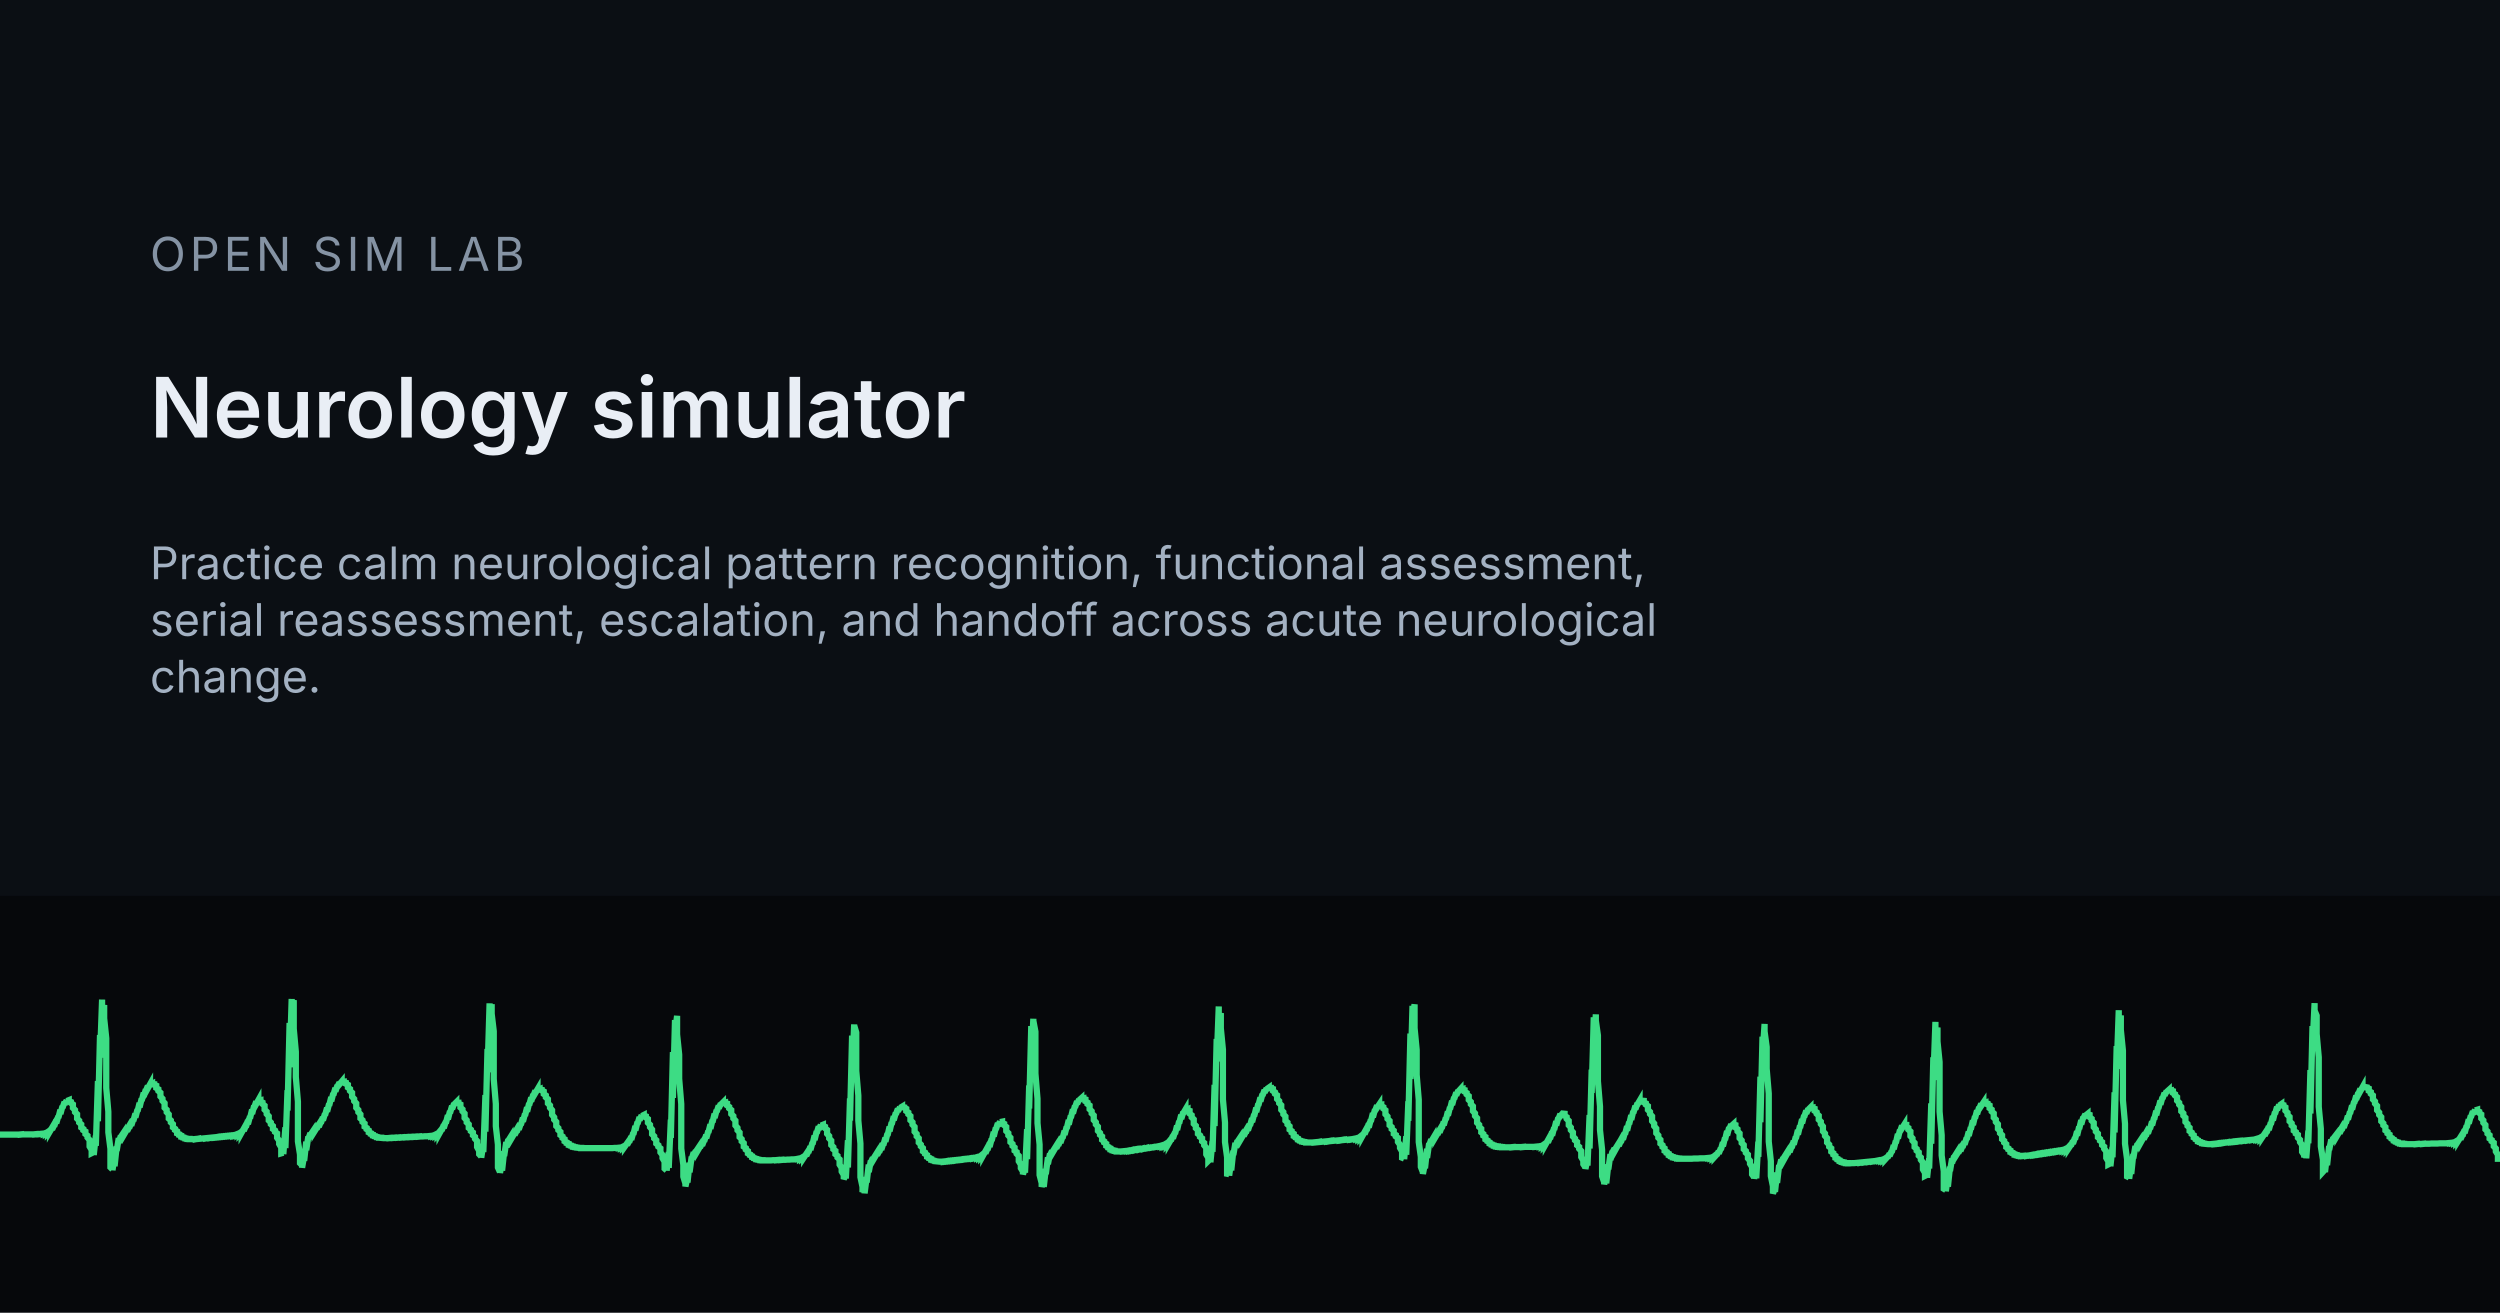
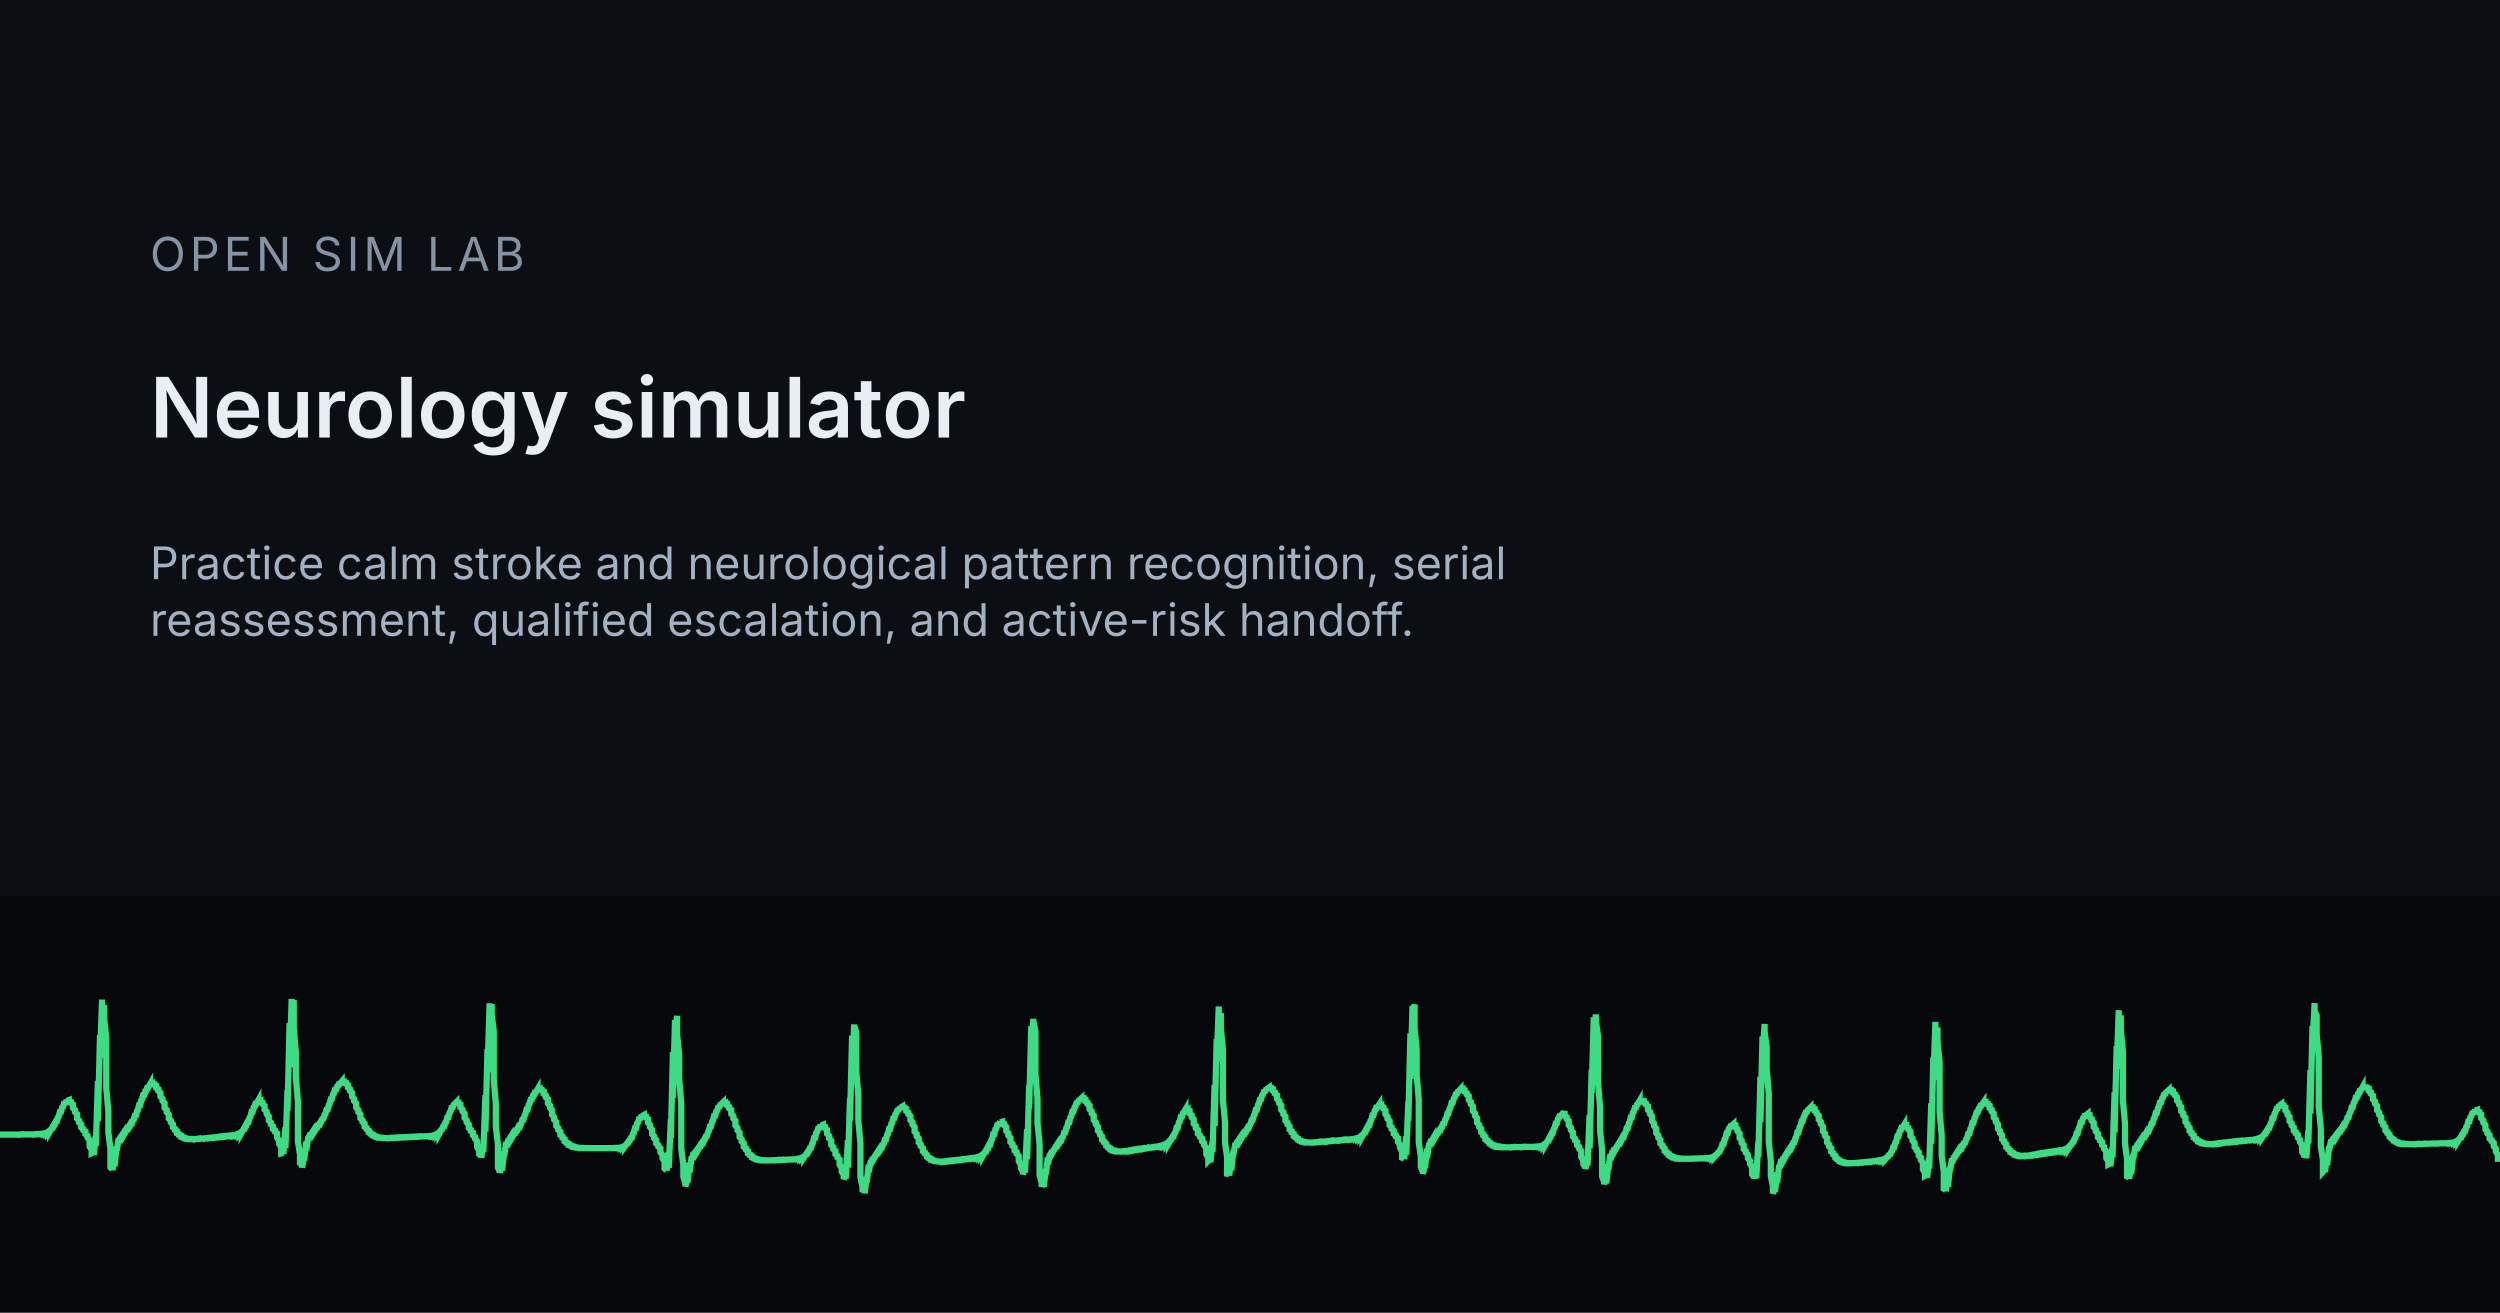
<svg xmlns="http://www.w3.org/2000/svg" width="1200" height="630" viewBox="0 0 1200 630">
  <rect width="1200" height="630" fill="#0B0F14" />
  <rect x="0" y="430" width="1200" height="200" fill="#06080B" />
  <g transform="translate(0 455)">
    <path d="M0 89.6 L0 89.6 L1 89.6 L1 89.6 L2 89.6 L2 89.6 L3 89.6 L3 89.6 L4 89.6 L4 89.6 L5 89.6 L5 89.6 L6 89.6 L6 89.6 L7 89.6 L7 89.6 L8 89.6 L8 89.6 L9 89.6 L9 89.6 L10 89.5 L10 89.6 L11 89.5 L11 89.5 L12 89.5 L12 89.5 L13 89.5 L13 89.5 L14 89.5 L14 89.5 L15 89.5 L15 89.5 L16 89.5 L16 89.5 L17 89.4 L17 89.5 L18 89.4 L18 89.4 L19 89.3 L19 89.4 L20 89.3 L20 89.3 L21 89.1 L21 89.2 L22 88.8 L22 89.0 L23 88.3 L23 88.7 L24 87.6 L24 88.0 L25 86.3 L25 87.2 L26 85.0 L26 85.7 L27 82.6 L27 84.2 L28 80.7 L28 81.6 L29 77.7 L29 79.7 L30 75.9 L30 76.8 L31 73.9 L31 75.1 L32 73.2 L32 73.5 L33 73.1 L33 73.5 L34 73.9 L34 74.4 L35 75.1 L35 76.8 L36 77.8 L36 78.8 L37 79.8 L37 81.9 L38 82.9 L38 83.8 L39 84.7 L39 86.2 L40 86.9 L40 87.5 L41 88.1 L41 89.3 L42 90.1 L42 91.0 L43 92.2 L43 95.3 L44 97.0 L44 98.5 L45 98.0 L45 99.4 L46 90.1 L46 95.0 L47 63.9 L47 83.2 L48 41.8 L48 52.7 L49 24.8 L49 32.7 L50 27.4 L50 33.8 L51 43.4 L51 67.2 L52 78.6 L52 88.5 L53 96.4 L53 105.3 L54 106.3 L54 106.7 L55 99.9 L55 104.8 L56 95.3 L56 97.4 L57 91.3 L57 93.5 L58 90.2 L58 90.7 L59 89.2 L59 89.8 L60 88.4 L60 88.8 L61 87.1 L61 88.0 L62 85.9 L62 86.5 L63 83.9 L63 85.3 L64 82.2 L64 83.1 L65 79.5 L65 81.4 L66 77.5 L66 78.5 L67 74.4 L67 76.5 L68 72.3 L68 73.4 L69 69.5 L69 71.4 L70 67.9 L70 68.7 L71 66.2 L71 67.3 L72 65.5 L72 65.7 L73 65.2 L73 65.3 L74 65.4 L74 65.7 L75 66.1 L75 67.2 L76 67.8 L76 68.6 L77 69.5 L77 71.3 L78 72.4 L78 73.4 L79 74.5 L79 76.7 L80 77.7 L80 78.8 L81 79.9 L81 81.9 L82 82.8 L82 83.7 L83 84.6 L83 86.1 L84 86.8 L84 87.4 L85 88.0 L85 89.0 L86 89.4 L86 89.8 L87 90.1 L87 90.7 L88 90.9 L88 91.1 L89 91.3 L89 91.5 L90 91.6 L90 91.7 L91 91.7 L91 91.8 L92 91.8 L92 91.8 L93 91.8 L93 91.8 L94 91.7 L94 91.8 L95 91.6 L95 91.7 L96 91.6 L96 91.6 L97 91.5 L97 91.5 L98 91.4 L98 91.4 L99 91.3 L99 91.4 L100 91.2 L100 91.2 L101 91.1 L101 91.2 L102 91.0 L102 91.0 L103 90.9 L103 91.0 L104 90.8 L104 90.9 L105 90.7 L105 90.8 L106 90.6 L106 90.7 L107 90.5 L107 90.6 L108 90.4 L108 90.5 L109 90.3 L109 90.4 L110 90.2 L110 90.3 L111 90.1 L111 90.2 L112 90.0 L112 90.1 L113 89.7 L113 89.9 L114 89.5 L114 89.6 L115 88.9 L115 89.3 L116 88.2 L116 88.6 L117 86.8 L117 87.8 L118 85.4 L118 86.1 L119 82.8 L119 84.6 L120 80.8 L120 81.8 L121 77.6 L121 79.7 L122 75.7 L122 76.6 L123 73.7 L123 74.9 L124 73.1 L124 73.3 L125 73.1 L125 73.7 L126 74.2 L126 74.9 L127 75.7 L127 77.6 L128 78.6 L128 79.7 L129 80.8 L129 82.8 L130 83.8 L130 84.6 L131 85.5 L131 86.9 L132 87.6 L132 88.3 L133 89.0 L133 91.1 L134 92.5 L134 94.1 L135 95.8 L135 98.6 L136 98.3 L136 99.0 L137 86.1 L137 96.1 L138 68.3 L138 78.1 L139 36.0 L139 57.3 L140 24.5 L140 28.4 L141 25.1 L141 38.8 L142 49.9 L142 62.0 L143 73.8 L143 92.9 L144 99.2 L144 103.3 L145 104.3 L145 105.5 L146 99.7 L146 102.2 L147 93.0 L147 97.1 L148 90.5 L148 91.6 L149 88.9 L149 89.8 L150 88.3 L150 88.6 L151 87.3 L151 88.0 L152 86.4 L152 86.9 L153 84.8 L153 85.9 L154 83.5 L154 84.2 L155 81.2 L155 82.8 L156 79.5 L156 80.4 L157 76.7 L157 78.6 L158 74.7 L158 75.7 L159 71.6 L159 73.6 L160 69.7 L160 70.7 L161 67.2 L161 68.9 L162 65.9 L162 66.5 L163 64.6 L163 65.4 L164 64.2 L164 64.3 L165 64.2 L165 64.4 L166 64.7 L166 65.2 L167 65.7 L167 67.0 L168 67.7 L168 68.6 L169 69.5 L169 71.4 L170 72.5 L170 73.5 L171 74.6 L171 76.7 L172 77.8 L172 78.8 L173 79.9 L173 81.8 L174 82.7 L174 83.5 L175 84.3 L175 85.8 L176 86.4 L176 87.0 L177 87.6 L177 88.5 L178 88.9 L178 89.3 L179 89.6 L179 90.1 L180 90.3 L180 90.5 L181 90.7 L181 90.9 L182 91.0 L182 91.1 L183 91.1 L183 91.2 L184 91.3 L184 91.3 L185 91.3 L185 91.3 L186 91.3 L186 91.3 L187 91.2 L187 91.3 L188 91.2 L188 91.2 L189 91.1 L189 91.2 L190 91.1 L190 91.1 L191 91.0 L191 91.1 L192 91.0 L192 91.0 L193 90.9 L193 91.0 L194 90.9 L194 90.9 L195 90.8 L195 90.9 L196 90.8 L196 90.8 L197 90.7 L197 90.8 L198 90.7 L198 90.7 L199 90.6 L199 90.7 L200 90.6 L200 90.6 L201 90.5 L201 90.6 L202 90.5 L202 90.5 L203 90.5 L203 90.5 L204 90.4 L204 90.4 L205 90.4 L205 90.4 L206 90.3 L206 90.3 L207 90.2 L207 90.3 L208 90.0 L208 90.1 L209 89.6 L209 89.9 L210 89.2 L210 89.4 L211 88.2 L211 88.9 L212 87.1 L212 87.7 L213 85.0 L213 86.5 L214 83.3 L214 84.2 L215 80.3 L215 82.3 L216 78.3 L216 79.3 L217 75.8 L217 77.4 L218 74.6 L218 75.1 L219 74.1 L219 74.3 L220 74.3 L220 74.6 L221 75.1 L221 76.6 L222 77.5 L222 78.4 L223 79.5 L223 81.6 L224 82.7 L224 83.7 L225 84.7 L225 86.4 L226 87.2 L226 87.9 L227 88.6 L227 89.9 L228 90.7 L228 91.6 L229 92.7 L229 95.6 L230 97.4 L230 99.0 L231 100.1 L231 100.7 L232 94.1 L232 98.0 L233 70.6 L233 88.2 L234 48.5 L234 59.7 L235 26.6 L235 38.3 L236 27.0 L236 31.6 L237 40.0 L237 63.0 L238 74.9 L238 85.6 L239 94.4 L239 105.4 L240 107.6 L240 108.0 L241 102.4 L241 106.9 L242 97.6 L242 99.9 L243 93.2 L243 95.7 L244 91.9 L244 92.5 L245 90.9 L245 91.5 L246 90.2 L246 90.6 L247 88.9 L247 89.8 L248 87.8 L248 88.4 L249 85.8 L249 87.2 L250 84.2 L250 85.0 L251 81.5 L251 83.4 L252 79.6 L252 80.6 L253 76.5 L253 78.6 L254 74.5 L254 75.5 L255 71.8 L255 73.6 L256 70.2 L256 71.0 L257 68.5 L257 69.6 L258 67.9 L258 68.2 L259 67.8 L259 67.9 L260 68.1 L260 68.4 L261 68.9 L261 70.1 L262 70.8 L262 71.7 L263 72.6 L263 74.6 L264 75.6 L264 76.7 L265 77.9 L265 80.1 L266 81.3 L266 82.4 L267 83.5 L267 85.5 L268 86.5 L268 87.4 L269 88.3 L269 89.8 L270 90.5 L270 91.2 L271 91.8 L271 92.8 L272 93.3 L272 93.7 L273 94.0 L273 94.6 L274 94.8 L274 95.0 L275 95.2 L275 95.5 L276 95.6 L276 95.7 L277 95.8 L277 95.9 L278 96.0 L278 96.0 L279 96.0 L279 96.1 L280 96.1 L280 96.1 L281 96.1 L281 96.1 L282 96.1 L282 96.1 L283 96.1 L283 96.1 L284 96.1 L284 96.1 L285 96.1 L285 96.1 L286 96.1 L286 96.1 L287 96.1 L287 96.1 L288 96.1 L288 96.1 L289 96.1 L289 96.1 L290 96.1 L290 96.1 L291 96.1 L291 96.1 L292 96.1 L292 96.1 L293 96.1 L293 96.1 L294 96.1 L294 96.1 L295 96.0 L295 96.0 L296 96.0 L296 96.0 L297 95.9 L297 96.0 L298 95.8 L298 95.9 L299 95.4 L299 95.7 L300 94.9 L300 95.2 L301 93.8 L301 94.6 L302 92.7 L302 93.3 L303 90.5 L303 92.1 L304 88.6 L304 89.6 L305 85.5 L305 87.6 L306 83.5 L306 84.5 L307 81.2 L307 82.7 L308 80.3 L308 80.7 L309 80.2 L309 80.4 L310 80.8 L310 81.4 L311 82.1 L311 83.9 L312 84.9 L312 86.0 L313 87.2 L313 89.4 L314 90.4 L314 91.4 L315 92.3 L315 93.9 L316 94.7 L316 95.4 L317 96.2 L317 98.1 L318 99.4 L318 100.9 L319 102.6 L319 105.9 L320 106.8 L320 106.9 L321 98.0 L321 105.6 L322 82.4 L322 91.2 L323 50.0 L323 72.0 L324 34.6 L324 40.8 L325 32.6 L325 41.5 L326 51.2 L326 62.8 L327 74.9 L327 96.3 L328 104.2 L328 109.8 L329 113.1 L329 114.5 L330 110.3 L330 112.6 L331 103.1 L331 107.7 L332 100.2 L332 101.4 L333 98.1 L333 99.3 L334 97.4 L334 97.8 L335 96.3 L335 97.1 L336 95.4 L336 95.9 L337 93.6 L337 94.9 L338 92.2 L338 92.9 L339 89.7 L339 91.4 L340 87.8 L340 88.7 L341 84.7 L341 86.8 L342 82.6 L342 83.7 L343 79.6 L343 81.6 L344 77.8 L344 78.7 L345 75.7 L345 77.0 L346 74.7 L346 75.2 L347 74.2 L347 74.4 L348 74.2 L348 74.4 L349 74.7 L349 75.6 L350 76.3 L350 77.0 L351 77.8 L351 79.7 L352 80.7 L352 81.8 L353 82.9 L353 85.2 L354 86.4 L354 87.5 L355 88.6 L355 90.8 L356 91.8 L356 92.8 L357 93.7 L357 95.4 L358 96.1 L358 96.8 L359 97.5 L359 98.6 L360 99.1 L360 99.5 L361 99.9 L361 100.5 L362 100.8 L362 101.0 L363 101.2 L363 101.5 L364 101.6 L364 101.7 L365 101.8 L365 101.9 L366 101.9 L366 102.0 L367 102.0 L367 102.0 L368 102.0 L368 102.0 L369 102.0 L369 102.0 L370 102.0 L370 102.0 L371 101.9 L371 101.9 L372 101.9 L372 101.9 L373 101.8 L373 101.9 L374 101.8 L374 101.8 L375 101.7 L375 101.8 L376 101.7 L376 101.7 L377 101.7 L377 101.7 L378 101.6 L378 101.6 L379 101.6 L379 101.6 L380 101.5 L380 101.5 L381 101.5 L381 101.5 L382 101.4 L382 101.4 L383 101.2 L383 101.3 L384 101.1 L384 101.2 L385 100.6 L385 100.9 L386 100.1 L386 100.4 L387 98.9 L387 99.8 L388 97.7 L388 98.3 L389 95.3 L389 97.0 L390 93.3 L390 94.3 L391 90.1 L391 92.2 L392 88.0 L392 89.0 L393 85.7 L393 87.1 L394 85.0 L394 85.3 L395 84.9 L395 85.3 L396 85.8 L396 86.5 L397 87.3 L397 89.2 L398 90.3 L398 91.4 L399 92.5 L399 94.6 L400 95.6 L400 96.6 L401 97.4 L401 99.0 L402 99.8 L402 100.6 L403 101.5 L403 104.0 L404 105.6 L404 107.3 L405 109.0 L405 111.0 L406 108.9 L406 110.7 L407 92.3 L407 105.4 L408 72.2 L408 82.9 L409 42.1 L409 60.9 L410 36.7 L410 37.2 L411 40.6 L411 59.0 L412 70.9 L412 82.9 L413 93.9 L413 110.0 L414 114.7 L414 117.2 L415 115.0 L415 117.8 L416 110.0 L416 112.6 L417 104.0 L417 107.6 L418 102.1 L418 102.9 L419 100.7 L419 101.5 L420 99.9 L420 100.3 L421 98.6 L421 99.5 L422 97.5 L422 98.1 L423 95.5 L423 96.9 L424 93.8 L424 94.7 L425 91.1 L425 93.0 L426 89.0 L426 90.1 L427 85.8 L427 88.0 L428 83.7 L428 84.8 L429 80.8 L429 82.7 L430 79.1 L430 79.9 L431 77.2 L431 78.4 L432 76.5 L432 76.8 L433 76.2 L433 76.3 L434 76.5 L434 76.7 L435 77.2 L435 78.3 L436 79.0 L436 79.8 L437 80.7 L437 82.7 L438 83.7 L438 84.8 L439 85.9 L439 88.2 L440 89.3 L440 90.4 L441 91.4 L441 93.4 L442 94.4 L442 95.2 L443 96.1 L443 97.6 L444 98.2 L444 98.8 L445 99.4 L445 100.3 L446 100.7 L446 101.0 L447 101.3 L447 101.8 L448 102.0 L448 102.1 L449 102.3 L449 102.4 L450 102.5 L450 102.5 L451 102.6 L451 102.6 L452 102.6 L452 102.6 L453 102.5 L453 102.6 L454 102.4 L454 102.5 L455 102.3 L455 102.4 L456 102.2 L456 102.3 L457 102.1 L457 102.2 L458 102.0 L458 102.1 L459 101.9 L459 102.0 L460 101.8 L460 101.8 L461 101.6 L461 101.7 L462 101.5 L462 101.6 L463 101.4 L463 101.5 L464 101.3 L464 101.3 L465 101.1 L465 101.2 L466 101.0 L466 101.1 L467 100.9 L467 101.0 L468 100.7 L468 100.8 L469 100.5 L469 100.7 L470 100.2 L470 100.4 L471 99.6 L471 100.1 L472 99.0 L472 99.4 L473 97.6 L473 98.6 L474 96.3 L474 97.0 L475 93.7 L475 95.5 L476 91.6 L476 92.6 L477 88.3 L477 90.5 L478 86.3 L478 87.2 L479 84.1 L479 85.4 L480 83.4 L480 83.6 L481 83.4 L481 83.9 L482 84.4 L482 85.1 L483 85.9 L483 87.9 L484 88.9 L484 90.0 L485 91.1 L485 93.2 L486 94.1 L486 95.0 L487 95.8 L487 97.3 L488 98.0 L488 98.8 L489 99.8 L489 102.4 L490 104.0 L490 105.7 L491 107.3 L491 108.7 L492 105.6 L492 107.9 L493 87.0 L493 101.4 L494 66.0 L494 77.1 L495 37.5 L495 54.8 L496 34.0 L496 34.9 L497 40.2 L497 60.3 L498 72.4 L498 84.1 L499 94.4 L499 109.0 L500 112.9 L500 114.7 L501 111.2 L501 114.7 L502 106.1 L502 108.6 L503 100.5 L503 103.8 L504 98.7 L504 99.5 L505 97.4 L505 98.2 L506 96.6 L506 97.0 L507 95.3 L507 96.2 L508 94.2 L508 94.8 L509 92.2 L509 93.6 L510 90.6 L510 91.4 L511 87.8 L511 89.7 L512 85.8 L512 86.8 L513 82.6 L513 84.8 L514 80.5 L514 81.6 L515 77.5 L515 79.5 L516 75.7 L516 76.6 L517 73.6 L517 74.9 L518 72.7 L518 73.1 L519 72.2 L519 72.4 L520 72.2 L520 72.4 L521 72.7 L521 73.6 L522 74.2 L522 74.9 L523 75.6 L523 77.4 L524 78.4 L524 79.4 L525 80.4 L525 82.6 L526 83.7 L526 84.7 L527 85.8 L527 87.8 L528 88.8 L528 89.7 L529 90.5 L529 92.1 L530 92.8 L530 93.4 L531 94.0 L531 95.0 L532 95.5 L532 95.9 L533 96.2 L533 96.8 L534 97.0 L534 97.2 L535 97.3 L535 97.5 L536 97.6 L536 97.7 L537 97.7 L537 97.7 L538 97.7 L538 97.7 L539 97.6 L539 97.7 L540 97.6 L540 97.6 L541 97.4 L541 97.5 L542 97.3 L542 97.4 L543 97.1 L543 97.3 L544 97.0 L544 97.1 L545 96.8 L545 97.0 L546 96.7 L546 96.8 L547 96.6 L547 96.7 L548 96.4 L548 96.5 L549 96.3 L549 96.4 L550 96.1 L550 96.2 L551 96.0 L551 96.1 L552 95.9 L552 95.9 L553 95.7 L553 95.8 L554 95.6 L554 95.6 L555 95.4 L555 95.5 L556 95.3 L556 95.3 L557 95.0 L557 95.2 L558 94.9 L558 95.0 L559 94.4 L559 94.7 L560 94.0 L560 94.3 L561 93.1 L561 93.8 L562 92.1 L562 92.6 L563 90.1 L563 91.5 L564 88.4 L564 89.3 L565 85.3 L565 87.4 L566 83.1 L566 84.2 L567 80.1 L567 82.1 L568 78.7 L568 79.3 L569 77.6 L569 78.1 L570 77.6 L570 77.9 L571 78.2 L571 79.5 L572 80.3 L572 81.3 L573 82.3 L573 84.4 L574 85.4 L574 86.5 L575 87.4 L575 89.2 L576 90.0 L576 90.7 L577 91.4 L577 92.8 L578 93.6 L578 94.7 L579 95.9 L579 99.1 L580 100.8 L580 102.2 L581 101.2 L581 102.9 L582 92.7 L582 97.9 L583 65.7 L583 85.5 L584 43.7 L584 54.5 L585 28.1 L585 34.9 L586 31.3 L586 38.6 L587 48.8 L587 72.7 L588 83.8 L588 93.2 L589 100.5 L589 108.4 L590 108.6 L590 109.3 L591 101.8 L591 106.8 L592 97.3 L592 99.4 L593 93.6 L593 95.7 L594 92.5 L594 93.0 L595 91.5 L595 92.2 L596 90.7 L596 91.1 L597 89.4 L597 90.3 L598 88.2 L598 88.8 L599 86.1 L599 87.6 L600 84.5 L600 85.3 L601 81.8 L601 83.6 L602 79.8 L602 80.8 L603 76.7 L603 78.8 L604 74.7 L604 75.7 L605 71.8 L605 73.7 L606 70.1 L606 70.9 L607 68.2 L607 69.4 L608 67.4 L608 67.8 L609 67.1 L609 67.2 L610 67.2 L610 67.4 L611 67.7 L611 68.6 L612 69.3 L612 70.0 L613 70.7 L613 72.5 L614 73.5 L614 74.5 L615 75.5 L615 77.7 L616 78.8 L616 79.8 L617 80.9 L617 82.9 L618 83.8 L618 84.7 L619 85.6 L619 87.2 L620 87.9 L620 88.6 L621 89.2 L621 90.3 L622 90.7 L622 91.1 L623 91.5 L623 92.1 L624 92.4 L624 92.6 L625 92.8 L625 93.0 L626 93.1 L626 93.2 L627 93.3 L627 93.4 L628 93.4 L628 93.4 L629 93.4 L629 93.4 L630 93.4 L630 93.4 L631 93.3 L631 93.4 L632 93.3 L632 93.3 L633 93.1 L633 93.2 L634 93.1 L634 93.1 L635 93.0 L635 93.0 L636 92.9 L636 92.9 L637 92.8 L637 92.9 L638 92.7 L638 92.8 L639 92.6 L639 92.7 L640 92.6 L640 92.6 L641 92.5 L641 92.5 L642 92.4 L642 92.4 L643 92.3 L643 92.4 L644 92.2 L644 92.3 L645 92.1 L645 92.2 L646 92.1 L646 92.1 L647 92.0 L647 92.0 L648 91.9 L648 92.0 L649 91.8 L649 91.9 L650 91.7 L650 91.7 L651 91.4 L651 91.6 L652 91.2 L652 91.3 L653 90.5 L653 91.0 L654 89.9 L654 90.2 L655 88.4 L655 89.4 L656 87.0 L656 87.7 L657 84.4 L657 86.2 L658 82.4 L658 83.4 L659 79.3 L659 81.3 L660 77.5 L660 78.3 L661 75.6 L661 76.7 L662 75.2 L662 75.3 L663 75.2 L663 75.8 L664 76.4 L664 77.1 L665 77.9 L665 79.8 L666 80.9 L666 82.0 L667 83.0 L667 85.1 L668 86.0 L668 86.9 L669 87.7 L669 89.2 L670 89.8 L670 90.5 L671 91.2 L671 93.1 L672 94.5 L672 96.0 L673 97.7 L673 100.7 L674 101.1 L674 101.4 L675 90.4 L675 99.3 L676 73.6 L676 83.0 L677 41.1 L677 62.9 L678 27.8 L678 32.7 L679 27.1 L679 38.5 L680 49.0 L680 60.9 L681 72.9 L681 93.2 L682 100.3 L682 105.1 L683 107.7 L683 108.5 L684 103.4 L684 105.8 L685 96.4 L685 100.8 L686 93.7 L686 94.8 L687 91.9 L687 92.9 L688 91.2 L688 91.5 L689 90.1 L689 90.8 L690 89.1 L690 89.6 L691 87.3 L691 88.6 L692 85.9 L692 86.7 L693 83.4 L693 85.1 L694 81.5 L694 82.5 L695 78.5 L695 80.5 L696 76.4 L696 77.4 L697 73.4 L697 75.4 L698 71.6 L698 72.5 L699 69.4 L699 70.8 L700 68.4 L700 68.9 L701 67.8 L701 68.1 L702 67.8 L702 67.9 L703 68.2 L703 69.0 L704 69.6 L704 70.3 L705 71.1 L705 72.9 L706 73.9 L706 75.0 L707 76.0 L707 78.3 L708 79.4 L708 80.6 L709 81.7 L709 83.9 L710 84.9 L710 85.9 L711 86.8 L711 88.5 L712 89.3 L712 90.1 L713 90.7 L713 91.9 L714 92.4 L714 92.8 L715 93.3 L715 93.9 L716 94.2 L716 94.5 L717 94.7 L717 95.0 L718 95.1 L718 95.3 L719 95.3 L719 95.5 L720 95.5 L720 95.6 L721 95.6 L721 95.7 L722 95.7 L722 95.7 L723 95.7 L723 95.7 L724 95.7 L724 95.7 L725 95.7 L725 95.7 L726 95.6 L726 95.7 L727 95.6 L727 95.6 L728 95.6 L728 95.6 L729 95.6 L729 95.6 L730 95.6 L730 95.6 L731 95.5 L731 95.6 L732 95.5 L732 95.5 L733 95.5 L733 95.5 L734 95.5 L734 95.5 L735 95.5 L735 95.5 L736 95.5 L736 95.5 L737 95.4 L737 95.5 L738 95.4 L738 95.4 L739 95.2 L739 95.3 L740 95.0 L740 95.1 L741 94.4 L741 94.9 L742 93.8 L742 94.1 L743 92.3 L743 93.4 L744 90.9 L744 91.7 L745 88.3 L745 90.1 L746 86.2 L746 87.3 L747 83.2 L747 85.2 L748 81.4 L748 82.2 L749 79.7 L749 80.7 L750 79.5 L750 79.5 L751 79.6 L751 80.5 L752 81.2 L752 82.0 L753 83.0 L753 85.1 L754 86.2 L754 87.4 L755 88.5 L755 90.5 L756 91.5 L756 92.3 L757 93.1 L757 94.7 L758 95.5 L758 96.4 L759 97.5 L759 100.4 L760 102.1 L760 103.8 L761 105.3 L761 106.1 L762 101.4 L762 104.5 L763 80.2 L763 96.3 L764 58.4 L764 69.6 L765 33.3 L765 47.7 L766 31.9 L766 34.9 L767 42.0 L767 64.0 L768 76.1 L768 87.4 L769 96.9 L769 109.6 L770 112.5 L770 113.5 L771 108.9 L771 113.0 L772 103.9 L772 106.3 L773 99.0 L773 101.8 L774 97.5 L774 98.1 L775 96.2 L775 97.0 L776 95.4 L776 95.8 L777 94.0 L777 95.0 L778 92.7 L778 93.4 L779 90.4 L779 92.0 L780 88.6 L780 89.5 L781 85.6 L781 87.7 L782 83.5 L782 84.6 L783 80.3 L783 82.5 L784 78.3 L784 79.3 L785 75.8 L785 77.4 L786 74.5 L786 75.1 L787 73.4 L787 74.0 L788 73.3 L788 73.3 L789 73.4 L789 74.1 L790 74.6 L790 75.2 L791 75.9 L791 77.7 L792 78.7 L792 79.7 L793 80.8 L793 83.1 L794 84.3 L794 85.5 L795 86.7 L795 88.9 L796 90.0 L796 91.1 L797 92.1 L797 93.9 L798 94.7 L798 95.5 L799 96.2 L799 97.4 L800 97.9 L800 98.4 L801 98.8 L801 99.5 L802 99.8 L802 100.1 L803 100.3 L803 100.6 L804 100.7 L804 100.8 L805 100.9 L805 101.1 L806 101.1 L806 101.2 L807 101.2 L807 101.2 L808 101.2 L808 101.2 L809 101.2 L809 101.2 L810 101.2 L810 101.2 L811 101.2 L811 101.2 L812 101.2 L812 101.2 L813 101.1 L813 101.1 L814 101.1 L814 101.1 L815 101.1 L815 101.1 L816 101.0 L816 101.0 L817 101.0 L817 101.0 L818 101.0 L818 101.0 L819 100.9 L819 100.9 L820 100.8 L820 100.9 L821 100.7 L821 100.8 L822 100.4 L822 100.6 L823 99.8 L823 100.3 L824 99.2 L824 99.5 L825 97.6 L825 98.7 L826 96.1 L826 96.9 L827 93.3 L827 95.2 L828 91.1 L828 92.2 L829 87.9 L829 90.0 L830 86.1 L830 87.0 L831 84.7 L831 85.5 L832 84.6 L832 84.7 L833 85.0 L833 86.2 L834 87.0 L834 88.0 L835 89.0 L835 91.3 L836 92.4 L836 93.6 L837 94.6 L837 96.6 L838 97.5 L838 98.3 L839 99.2 L839 101.0 L840 102.2 L840 103.6 L841 105.2 L841 108.7 L842 110.1 L842 110.8 L843 105.6 L843 110.6 L844 93.0 L844 100.3 L845 61.8 L845 83.7 L846 42.6 L846 51.2 L847 36.5 L847 40.1 L848 47.6 L848 58.0 L849 69.9 L849 93.0 L850 102.3 L850 109.5 L851 114.4 L851 117.9 L852 115.3 L852 117.1 L853 107.8 L853 112.8 L854 104.2 L854 105.8 L855 101.6 L855 103.0 L856 100.7 L856 101.1 L857 99.5 L857 100.3 L858 98.5 L858 99.0 L859 96.7 L859 98.0 L860 95.2 L860 96.0 L861 92.6 L861 94.4 L862 90.6 L862 91.6 L863 87.4 L863 89.6 L864 85.3 L864 86.4 L865 82.2 L865 84.2 L866 80.3 L866 81.2 L867 78.1 L867 79.5 L868 77.2 L868 77.6 L869 76.6 L869 76.9 L870 76.7 L870 76.9 L871 77.2 L871 78.2 L872 78.9 L872 79.6 L873 80.5 L873 82.4 L874 83.4 L874 84.5 L875 85.7 L875 88.0 L876 89.1 L876 90.2 L877 91.3 L877 93.4 L878 94.4 L878 95.4 L879 96.2 L879 97.8 L880 98.5 L880 99.2 L881 99.8 L881 100.8 L882 101.2 L882 101.6 L883 101.9 L883 102.4 L884 102.6 L884 102.8 L885 102.9 L885 103.1 L886 103.2 L886 103.3 L887 103.3 L887 103.4 L888 103.4 L888 103.4 L889 103.3 L889 103.3 L890 103.3 L890 103.3 L891 103.2 L891 103.2 L892 103.1 L892 103.1 L893 103.0 L893 103.1 L894 102.9 L894 102.9 L895 102.8 L895 102.9 L896 102.7 L896 102.7 L897 102.6 L897 102.7 L898 102.5 L898 102.5 L899 102.4 L899 102.5 L900 102.3 L900 102.3 L901 102.1 L901 102.2 L902 102.0 L902 102.1 L903 101.8 L903 102.0 L904 101.5 L904 101.7 L905 101.0 L905 101.4 L906 100.3 L906 100.7 L907 98.8 L907 99.9 L908 97.5 L908 98.2 L909 94.7 L909 96.6 L910 92.6 L910 93.7 L911 89.3 L911 91.5 L912 87.3 L912 88.2 L913 85.3 L913 86.5 L914 84.9 L914 85.0 L915 85.0 L915 85.8 L916 86.4 L916 87.2 L917 88.1 L917 90.3 L918 91.4 L918 92.5 L919 93.6 L919 95.6 L920 96.5 L920 97.3 L921 98.1 L921 99.7 L922 100.6 L922 101.7 L923 103.0 L923 106.3 L924 108.0 L924 109.4 L925 108.9 L925 110.3 L926 101.0 L926 105.9 L927 74.6 L927 94.0 L928 52.5 L928 63.4 L929 35.5 L929 43.4 L930 38.2 L930 44.9 L931 54.8 L931 78.6 L932 89.9 L932 99.6 L933 107.2 L933 115.6 L934 116.2 L934 116.8 L935 109.6 L935 114.6 L936 105.0 L936 107.1 L937 101.1 L937 103.3 L938 99.9 L938 100.4 L939 98.8 L939 99.5 L940 97.9 L940 98.4 L941 96.4 L941 97.5 L942 95.1 L942 95.8 L943 92.9 L943 94.4 L944 91.1 L944 92.0 L945 88.2 L945 90.2 L946 86.1 L946 87.1 L947 82.8 L947 85.0 L948 80.8 L948 81.8 L949 78.0 L949 79.8 L950 76.4 L950 77.2 L951 74.8 L951 75.8 L952 74.3 L952 74.5 L953 74.2 L953 74.4 L954 74.7 L954 75.1 L955 75.6 L955 76.9 L956 77.6 L956 78.5 L957 79.4 L957 81.4 L958 82.4 L958 83.5 L959 84.6 L959 86.8 L960 87.8 L960 88.9 L961 89.9 L961 91.8 L962 92.6 L962 93.4 L963 94.2 L963 95.6 L964 96.2 L964 96.7 L965 97.2 L965 98.0 L966 98.3 L966 98.6 L967 98.9 L967 99.3 L968 99.4 L968 99.6 L969 99.7 L969 99.8 L970 99.8 L970 99.9 L971 99.8 L971 99.9 L972 99.8 L972 99.8 L973 99.7 L973 99.8 L974 99.6 L974 99.6 L975 99.4 L975 99.5 L976 99.3 L976 99.4 L977 99.1 L977 99.3 L978 99.0 L978 99.1 L979 98.8 L979 99.0 L980 98.7 L980 98.8 L981 98.5 L981 98.7 L982 98.4 L982 98.5 L983 98.2 L983 98.4 L984 98.1 L984 98.2 L985 97.9 L985 98.1 L986 97.8 L986 97.9 L987 97.6 L987 97.8 L988 97.5 L988 97.6 L989 97.3 L989 97.4 L990 97.1 L990 97.2 L991 96.7 L991 97.0 L992 96.3 L992 96.6 L993 95.5 L993 96.1 L994 94.6 L994 95.1 L995 92.7 L995 94.0 L996 91.0 L996 91.9 L997 88.0 L997 90.1 L998 85.8 L998 86.9 L999 82.7 L999 84.7 L1000 81.1 L1000 81.8 L1001 79.8 L1001 80.5 L1002 79.7 L1002 79.8 L1003 80.1 L1003 81.2 L1004 82.0 L1004 82.9 L1005 83.9 L1005 86.0 L1006 87.1 L1006 88.1 L1007 89.1 L1007 90.9 L1008 91.7 L1008 92.5 L1009 93.2 L1009 94.6 L1010 95.4 L1010 96.4 L1011 97.7 L1011 100.8 L1012 102.5 L1012 103.9 L1013 103.4 L1013 104.8 L1014 95.6 L1014 100.5 L1015 69.3 L1015 88.6 L1016 47.1 L1016 58.1 L1017 29.9 L1017 38.0 L1018 32.4 L1018 39.3 L1019 49.3 L1019 73.1 L1020 84.4 L1020 94.0 L1021 101.5 L1021 109.7 L1022 110.2 L1022 110.8 L1023 103.5 L1023 108.5 L1024 98.9 L1024 101.0 L1025 95.1 L1025 97.3 L1026 94.0 L1026 94.5 L1027 93.0 L1027 93.7 L1028 92.2 L1028 92.6 L1029 90.8 L1029 91.8 L1030 89.7 L1030 90.3 L1031 87.6 L1031 89.1 L1032 86.0 L1032 86.9 L1033 83.3 L1033 85.2 L1034 81.3 L1034 82.3 L1035 78.2 L1035 80.3 L1036 76.2 L1036 77.2 L1037 73.3 L1037 75.2 L1038 71.6 L1038 72.4 L1039 69.6 L1039 70.8 L1040 68.7 L1040 69.1 L1041 68.2 L1041 68.4 L1042 68.3 L1042 68.4 L1043 68.7 L1043 69.6 L1044 70.2 L1044 70.8 L1045 71.6 L1045 73.3 L1046 74.3 L1046 75.2 L1047 76.3 L1047 78.4 L1048 79.4 L1048 80.5 L1049 81.5 L1049 83.5 L1050 84.5 L1050 85.4 L1051 86.3 L1051 87.9 L1052 88.6 L1052 89.3 L1053 89.9 L1053 91.0 L1054 91.5 L1054 91.9 L1055 92.3 L1055 92.9 L1056 93.1 L1056 93.3 L1057 93.5 L1057 93.8 L1058 93.9 L1058 94.0 L1059 94.1 L1059 94.1 L1060 94.2 L1060 94.2 L1061 94.2 L1061 94.2 L1062 94.1 L1062 94.1 L1063 94.0 L1063 94.1 L1064 93.9 L1064 94.0 L1065 93.8 L1065 93.9 L1066 93.7 L1066 93.8 L1067 93.6 L1067 93.7 L1068 93.5 L1068 93.5 L1069 93.3 L1069 93.4 L1070 93.3 L1070 93.3 L1071 93.1 L1071 93.2 L1072 93.0 L1072 93.1 L1073 92.9 L1073 93.0 L1074 92.8 L1074 92.9 L1075 92.7 L1075 92.8 L1076 92.6 L1076 92.6 L1077 92.5 L1077 92.6 L1078 92.4 L1078 92.4 L1079 92.3 L1079 92.4 L1080 92.2 L1080 92.2 L1081 92.1 L1081 92.2 L1082 92.0 L1082 92.0 L1083 91.7 L1083 91.9 L1084 91.5 L1084 91.6 L1085 91.0 L1085 91.4 L1086 90.5 L1086 90.7 L1087 89.2 L1087 90.1 L1088 88.1 L1088 88.7 L1089 85.7 L1089 87.4 L1090 83.8 L1090 84.8 L1091 80.7 L1091 82.8 L1092 78.7 L1092 79.7 L1093 76.3 L1093 77.8 L1094 75.3 L1094 75.7 L1095 75.0 L1095 75.1 L1096 75.4 L1096 75.9 L1097 76.5 L1097 78.1 L1098 79.1 L1098 80.1 L1099 81.1 L1099 83.2 L1100 84.2 L1100 85.2 L1101 86.1 L1101 87.7 L1102 88.4 L1102 89.1 L1103 89.7 L1103 91.1 L1104 92.1 L1104 93.2 L1105 94.6 L1105 97.9 L1106 99.4 L1106 100.6 L1107 97.9 L1107 101.0 L1108 87.7 L1108 93.8 L1109 58.6 L1109 79.5 L1110 37.5 L1110 47.4 L1111 26.5 L1111 30.1 L1112 32.5 L1112 41.3 L1113 52.5 L1113 76.3 L1114 86.8 L1114 95.3 L1115 101.6 L1115 107.5 L1116 106.4 L1116 107.6 L1117 99.2 L1117 104.3 L1118 95.1 L1118 97.0 L1119 92.0 L1119 93.7 L1120 91.1 L1120 91.5 L1121 90.2 L1121 90.8 L1122 89.4 L1122 89.8 L1123 88.1 L1123 89.0 L1124 86.9 L1124 87.5 L1125 84.9 L1125 86.3 L1126 83.3 L1126 84.1 L1127 80.6 L1127 82.4 L1128 78.6 L1128 79.6 L1129 75.6 L1129 77.6 L1130 73.6 L1130 74.6 L1131 70.9 L1131 72.7 L1132 69.4 L1132 70.1 L1133 67.6 L1133 68.7 L1134 66.9 L1134 67.2 L1135 66.7 L1135 66.7 L1136 66.9 L1136 67.1 L1137 67.5 L1137 68.6 L1138 69.2 L1138 70.0 L1139 70.8 L1139 72.7 L1140 73.7 L1140 74.7 L1141 75.8 L1141 77.9 L1142 79.0 L1142 80.1 L1143 81.2 L1143 83.2 L1144 84.2 L1144 85.1 L1145 86.0 L1145 87.6 L1146 88.3 L1146 89.0 L1147 89.6 L1147 90.7 L1148 91.2 L1148 91.6 L1149 92.0 L1149 92.6 L1150 92.9 L1150 93.1 L1151 93.3 L1151 93.6 L1152 93.8 L1152 93.9 L1153 93.9 L1153 94.1 L1154 94.1 L1154 94.2 L1155 94.2 L1155 94.2 L1156 94.2 L1156 94.2 L1157 94.2 L1157 94.2 L1158 94.2 L1158 94.2 L1159 94.2 L1159 94.2 L1160 94.1 L1160 94.2 L1161 94.1 L1161 94.1 L1162 94.1 L1162 94.1 L1163 94.0 L1163 94.1 L1164 94.0 L1164 94.0 L1165 94.0 L1165 94.0 L1166 94.0 L1166 94.0 L1167 93.9 L1167 93.9 L1168 93.9 L1168 93.9 L1169 93.9 L1169 93.9 L1170 93.9 L1170 93.9 L1171 93.8 L1171 93.8 L1172 93.8 L1172 93.8 L1173 93.8 L1173 93.8 L1174 93.8 L1174 93.8 L1175 93.7 L1175 93.7 L1176 93.6 L1176 93.7 L1177 93.5 L1177 93.6 L1178 93.3 L1178 93.4 L1179 92.8 L1179 93.2 L1180 92.2 L1180 92.5 L1181 90.9 L1181 91.9 L1182 89.7 L1182 90.3 L1183 87.3 L1183 88.9 L1184 85.3 L1184 86.3 L1185 82.3 L1185 84.3 L1186 80.5 L1186 81.4 L1187 78.4 L1187 79.7 L1188 77.8 L1188 78.0 L1189 77.7 L1189 78.1 L1190 78.6 L1190 79.2 L1191 79.9 L1191 81.8 L1192 82.8 L1192 83.9 L1193 85.0 L1193 87.1 L1194 88.1 L1194 89.1 L1195 89.9 L1195 91.5 L1196 92.2 L1196 92.8 L1197 93.5 L1197 95.2 L1198 96.3 L1198 97.7 L1199 99.3 L1199 102.7" fill="none" stroke="#3DDC84" stroke-width="3" />
  </g>
  <text x="72" y="130" font-family="Inter, system-ui, sans-serif" font-size="22.4" letter-spacing="2" fill="#8593A4">OPEN SIM LAB</text>
  <text x="72" y="210" font-family="Inter, system-ui, sans-serif" font-size="40" font-weight="600" fill="#E9EEF5">Neurology simulator</text>
-   <text x="72" y="278" font-family="Inter, system-ui, sans-serif" font-size="21.6" fill="#A3B1C2">Practice calm neurological pattern recognition, functional assessment,</text>
-   <text x="72" y="305.2" font-family="Inter, system-ui, sans-serif" font-size="21.6" fill="#A3B1C2">serial reassessment, escalation, and handoff across acute neurological</text>
-   <text x="72" y="332.4" font-family="Inter, system-ui, sans-serif" font-size="21.6" fill="#A3B1C2">change.</text>
+   <text x="72" y="278" font-family="Inter, system-ui, sans-serif" font-size="21.6" fill="#A3B1C2">Practice calm stroke and neurological pattern recognition, serial</text>
+   <text x="72" y="305.2" font-family="Inter, system-ui, sans-serif" font-size="21.6" fill="#A3B1C2">reassessment, qualified escalation, and active-risk handoff.</text>
</svg>
